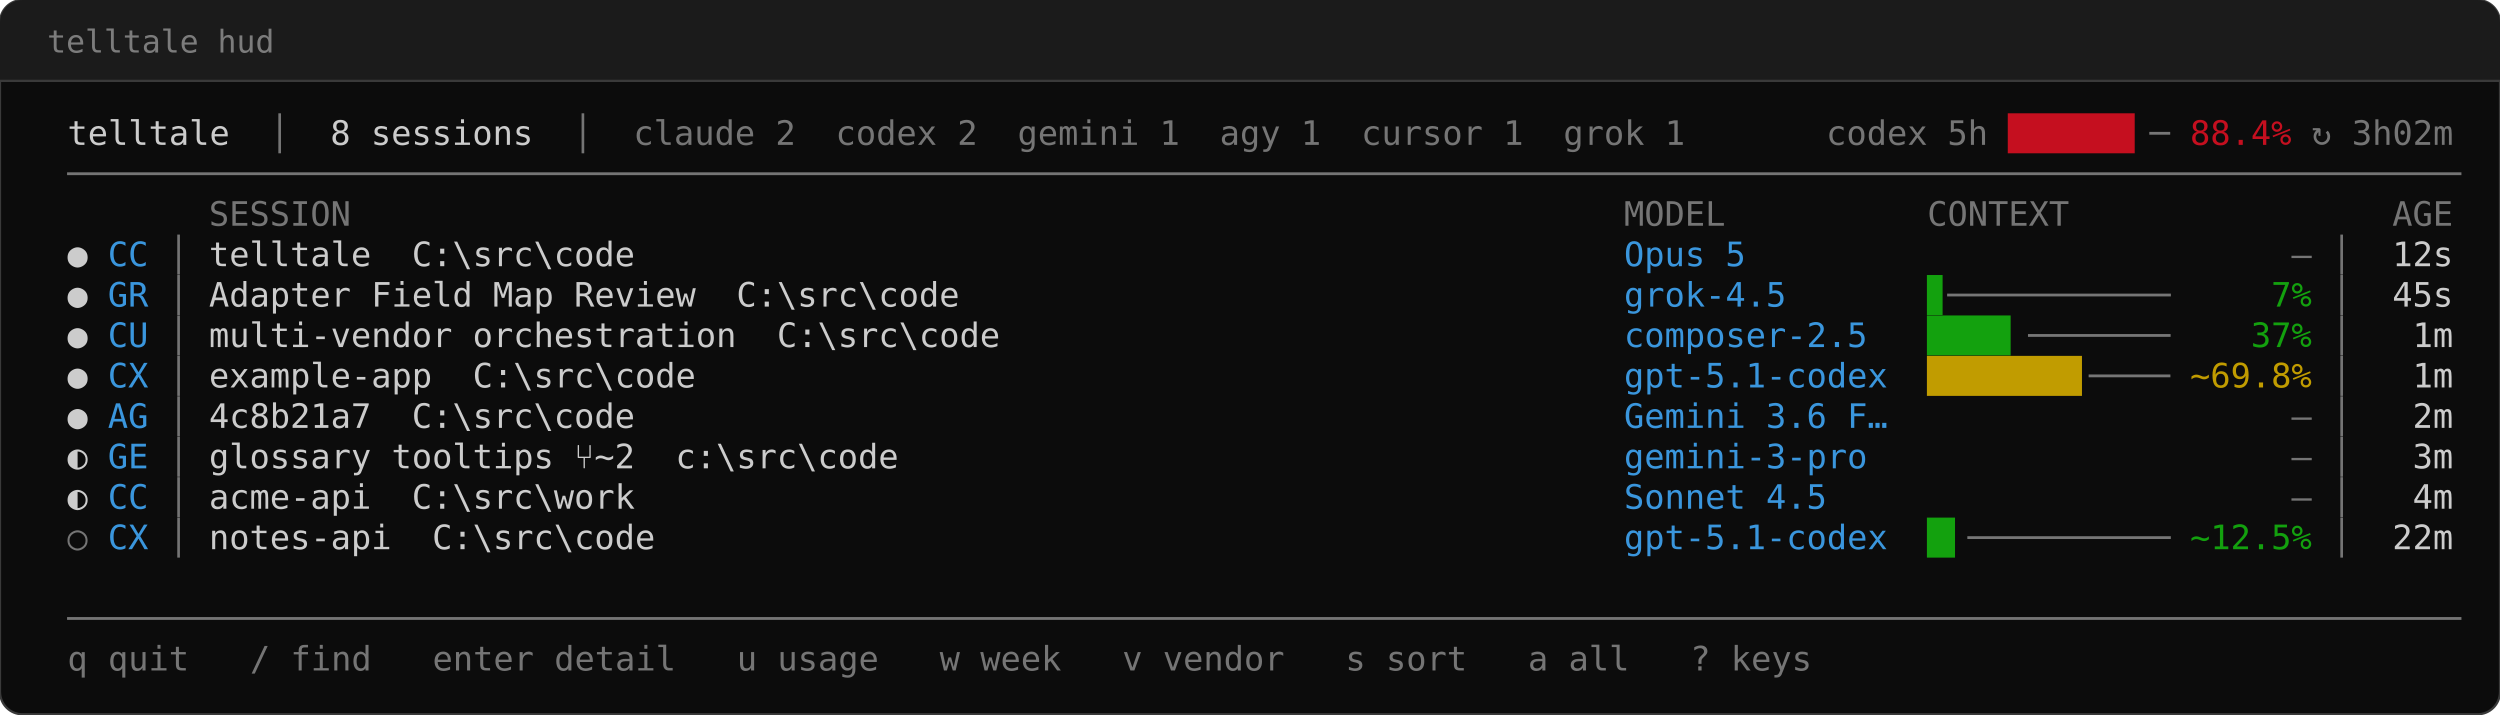
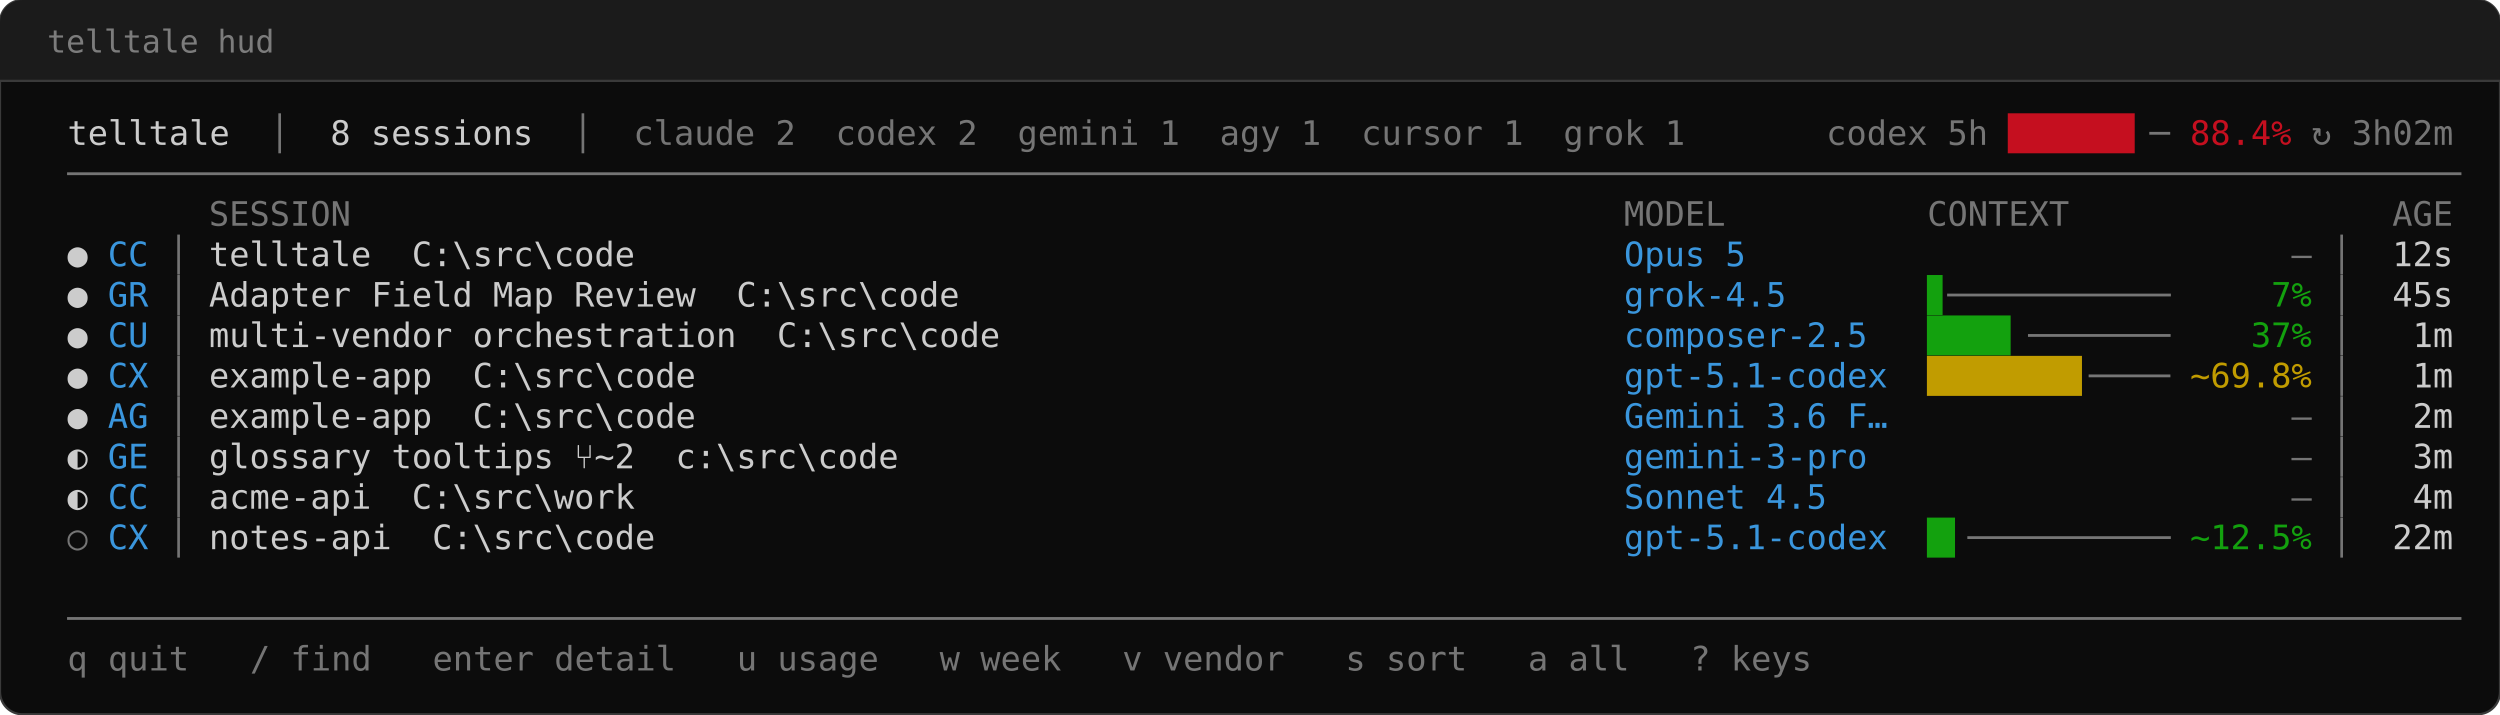
<svg xmlns="http://www.w3.org/2000/svg" width="1113" height="318" viewBox="0 0 1113 318" role="img" aria-labelledby="t">
  <rect x="0" y="0" width="1113" height="318" rx="10" fill="#0c0c0c" stroke="#3a3a3a" />
  <path d="M0 36 V10 a10 10 0 0 1 10 -10 H1103 a10 10 0 0 1 10 10 V36 Z" fill="#1b1b1b" />
  <line x1="0" y1="36" x2="1113" y2="36" stroke="#3a3a3a" />
  <text x="21" y="23.4" font-family="'JetBrains Mono','Fira Code','Cascadia Mono',Consolas,'DejaVu Sans Mono',monospace" font-size="14" fill="#cccccc" fill-opacity="0.55" xml:space="preserve">telltale hud</text>
  <text y="64.5" font-family="'JetBrains Mono','Fira Code','Cascadia Mono',Consolas,'DejaVu Sans Mono',monospace" font-size="15" xml:space="preserve">
    <tspan x="21" textLength="99" lengthAdjust="spacingAndGlyphs" fill="#cccccc"> telltale  </tspan>
    <tspan x="120" textLength="9" lengthAdjust="spacingAndGlyphs" fill="#cccccc" fill-opacity="0.55">│</tspan>
    <tspan x="129" textLength="126" lengthAdjust="spacingAndGlyphs" fill="#cccccc">  8 sessions  </tspan>
    <tspan x="255" textLength="9" lengthAdjust="spacingAndGlyphs" fill="#cccccc" fill-opacity="0.55">│</tspan>
    <tspan x="264" textLength="18" lengthAdjust="spacingAndGlyphs" fill="#cccccc">  </tspan>
    <tspan x="282" textLength="72" lengthAdjust="spacingAndGlyphs" fill="#cccccc" fill-opacity="0.55">claude 2</tspan>
    <tspan x="354" textLength="18" lengthAdjust="spacingAndGlyphs" fill="#cccccc">  </tspan>
    <tspan x="372" textLength="63" lengthAdjust="spacingAndGlyphs" fill="#cccccc" fill-opacity="0.55">codex 2</tspan>
    <tspan x="435" textLength="18" lengthAdjust="spacingAndGlyphs" fill="#cccccc">  </tspan>
    <tspan x="453" textLength="72" lengthAdjust="spacingAndGlyphs" fill="#cccccc" fill-opacity="0.55">gemini 1</tspan>
    <tspan x="525" textLength="18" lengthAdjust="spacingAndGlyphs" fill="#cccccc">  </tspan>
    <tspan x="543" textLength="45" lengthAdjust="spacingAndGlyphs" fill="#cccccc" fill-opacity="0.55">agy 1</tspan>
    <tspan x="588" textLength="18" lengthAdjust="spacingAndGlyphs" fill="#cccccc">  </tspan>
    <tspan x="606" textLength="72" lengthAdjust="spacingAndGlyphs" fill="#cccccc" fill-opacity="0.55">cursor 1</tspan>
    <tspan x="678" textLength="18" lengthAdjust="spacingAndGlyphs" fill="#cccccc">  </tspan>
    <tspan x="696" textLength="54" lengthAdjust="spacingAndGlyphs" fill="#cccccc" fill-opacity="0.55">grok 1</tspan>
    <tspan x="750" textLength="63" lengthAdjust="spacingAndGlyphs" fill="#cccccc">       </tspan>
    <tspan x="813" textLength="45" lengthAdjust="spacingAndGlyphs" fill="#cccccc" fill-opacity="0.55">codex</tspan>
    <tspan x="858" textLength="9" lengthAdjust="spacingAndGlyphs" fill="#cccccc"> </tspan>
    <tspan x="867" textLength="18" lengthAdjust="spacingAndGlyphs" fill="#cccccc" fill-opacity="0.55">5h</tspan>
    <tspan x="885" textLength="9" lengthAdjust="spacingAndGlyphs" fill="#cccccc"> </tspan>
    <tspan x="894" textLength="63" lengthAdjust="spacingAndGlyphs" fill="#c50f1f">██████▎</tspan>
    <tspan x="957" textLength="9" lengthAdjust="spacingAndGlyphs" fill="#767676">─</tspan>
    <tspan x="966" textLength="9" lengthAdjust="spacingAndGlyphs" fill="#cccccc"> </tspan>
    <tspan x="975" textLength="45" lengthAdjust="spacingAndGlyphs" fill="#c50f1f">88.4%</tspan>
    <tspan x="1020" textLength="9" lengthAdjust="spacingAndGlyphs" fill="#cccccc"> </tspan>
    <tspan x="1029" textLength="63" lengthAdjust="spacingAndGlyphs" fill="#cccccc" fill-opacity="0.55">↻ 3h02m</tspan>
  </text>
  <text y="82.5" font-family="'JetBrains Mono','Fira Code','Cascadia Mono',Consolas,'DejaVu Sans Mono',monospace" font-size="15" xml:space="preserve">
    <tspan x="21" textLength="9" lengthAdjust="spacingAndGlyphs" fill="#cccccc"> </tspan>
    <tspan x="30" textLength="1062" lengthAdjust="spacingAndGlyphs" fill="#cccccc" fill-opacity="0.55">──────────────────────────────────────────────────────────────────────────────────────────────────────────────────────</tspan>
  </text>
  <text y="100.5" font-family="'JetBrains Mono','Fira Code','Cascadia Mono',Consolas,'DejaVu Sans Mono',monospace" font-size="15" xml:space="preserve">
    <tspan x="21" textLength="72" lengthAdjust="spacingAndGlyphs" fill="#cccccc">        </tspan>
    <tspan x="93" textLength="612" lengthAdjust="spacingAndGlyphs" fill="#cccccc" fill-opacity="0.55">SESSION                                                             </tspan>
    <tspan x="705" textLength="18" lengthAdjust="spacingAndGlyphs" fill="#cccccc">  </tspan>
    <tspan x="723" textLength="117" lengthAdjust="spacingAndGlyphs" fill="#cccccc" fill-opacity="0.55">MODEL        </tspan>
    <tspan x="840" textLength="18" lengthAdjust="spacingAndGlyphs" fill="#cccccc">  </tspan>
    <tspan x="858" textLength="171" lengthAdjust="spacingAndGlyphs" fill="#cccccc" fill-opacity="0.55">CONTEXT            </tspan>
    <tspan x="1029" textLength="27" lengthAdjust="spacingAndGlyphs" fill="#cccccc">   </tspan>
    <tspan x="1056" textLength="36" lengthAdjust="spacingAndGlyphs" fill="#cccccc" fill-opacity="0.55"> AGE</tspan>
  </text>
  <text y="118.5" font-family="'JetBrains Mono','Fira Code','Cascadia Mono',Consolas,'DejaVu Sans Mono',monospace" font-size="15" xml:space="preserve">
    <tspan x="21" textLength="27" lengthAdjust="spacingAndGlyphs" fill="#cccccc"> ● </tspan>
    <tspan x="48" textLength="18" lengthAdjust="spacingAndGlyphs" fill="#3a96dd">CC</tspan>
    <tspan x="66" textLength="9" lengthAdjust="spacingAndGlyphs" fill="#cccccc"> </tspan>
    <tspan x="75" textLength="9" lengthAdjust="spacingAndGlyphs" fill="#cccccc" fill-opacity="0.55">│</tspan>
    <tspan x="84" textLength="639" lengthAdjust="spacingAndGlyphs" fill="#cccccc"> telltale  C:\src\code                                                 </tspan>
    <tspan x="723" textLength="117" lengthAdjust="spacingAndGlyphs" fill="#3a96dd">Opus 5       </tspan>
    <tspan x="840" textLength="135" lengthAdjust="spacingAndGlyphs" fill="#cccccc">               </tspan>
    <tspan x="975" textLength="54" lengthAdjust="spacingAndGlyphs" fill="#cccccc" fill-opacity="0.55">     —</tspan>
    <tspan x="1029" textLength="9" lengthAdjust="spacingAndGlyphs" fill="#cccccc"> </tspan>
    <tspan x="1038" textLength="9" lengthAdjust="spacingAndGlyphs" fill="#cccccc" fill-opacity="0.55">│</tspan>
    <tspan x="1047" textLength="45" lengthAdjust="spacingAndGlyphs" fill="#cccccc">  12s</tspan>
  </text>
  <text y="136.5" font-family="'JetBrains Mono','Fira Code','Cascadia Mono',Consolas,'DejaVu Sans Mono',monospace" font-size="15" xml:space="preserve">
    <tspan x="21" textLength="27" lengthAdjust="spacingAndGlyphs" fill="#cccccc"> ● </tspan>
    <tspan x="48" textLength="18" lengthAdjust="spacingAndGlyphs" fill="#3a96dd">GR</tspan>
    <tspan x="66" textLength="9" lengthAdjust="spacingAndGlyphs" fill="#cccccc"> </tspan>
    <tspan x="75" textLength="9" lengthAdjust="spacingAndGlyphs" fill="#cccccc" fill-opacity="0.55">│</tspan>
    <tspan x="84" textLength="639" lengthAdjust="spacingAndGlyphs" fill="#cccccc"> Adapter Field Map Review  C:\src\code                                 </tspan>
    <tspan x="723" textLength="117" lengthAdjust="spacingAndGlyphs" fill="#3a96dd">grok-4.5     </tspan>
    <tspan x="840" textLength="18" lengthAdjust="spacingAndGlyphs" fill="#cccccc">  </tspan>
    <tspan x="858" textLength="9" lengthAdjust="spacingAndGlyphs" fill="#13a10e">▊</tspan>
    <tspan x="867" textLength="99" lengthAdjust="spacingAndGlyphs" fill="#767676">───────────</tspan>
    <tspan x="966" textLength="9" lengthAdjust="spacingAndGlyphs" fill="#cccccc"> </tspan>
    <tspan x="975" textLength="54" lengthAdjust="spacingAndGlyphs" fill="#13a10e">    7%</tspan>
    <tspan x="1029" textLength="9" lengthAdjust="spacingAndGlyphs" fill="#cccccc"> </tspan>
    <tspan x="1038" textLength="9" lengthAdjust="spacingAndGlyphs" fill="#cccccc" fill-opacity="0.55">│</tspan>
    <tspan x="1047" textLength="45" lengthAdjust="spacingAndGlyphs" fill="#cccccc">  45s</tspan>
  </text>
  <text y="154.5" font-family="'JetBrains Mono','Fira Code','Cascadia Mono',Consolas,'DejaVu Sans Mono',monospace" font-size="15" xml:space="preserve">
    <tspan x="21" textLength="27" lengthAdjust="spacingAndGlyphs" fill="#cccccc"> ● </tspan>
    <tspan x="48" textLength="18" lengthAdjust="spacingAndGlyphs" fill="#3a96dd">CU</tspan>
    <tspan x="66" textLength="9" lengthAdjust="spacingAndGlyphs" fill="#cccccc"> </tspan>
    <tspan x="75" textLength="9" lengthAdjust="spacingAndGlyphs" fill="#cccccc" fill-opacity="0.55">│</tspan>
    <tspan x="84" textLength="639" lengthAdjust="spacingAndGlyphs" fill="#cccccc"> multi-vendor orchestration  C:\src\code                               </tspan>
    <tspan x="723" textLength="117" lengthAdjust="spacingAndGlyphs" fill="#3a96dd">composer-2.5 </tspan>
    <tspan x="840" textLength="18" lengthAdjust="spacingAndGlyphs" fill="#cccccc">  </tspan>
    <tspan x="858" textLength="45" lengthAdjust="spacingAndGlyphs" fill="#13a10e">████▏</tspan>
    <tspan x="903" textLength="63" lengthAdjust="spacingAndGlyphs" fill="#767676">───────</tspan>
    <tspan x="966" textLength="9" lengthAdjust="spacingAndGlyphs" fill="#cccccc"> </tspan>
    <tspan x="975" textLength="54" lengthAdjust="spacingAndGlyphs" fill="#13a10e">   37%</tspan>
    <tspan x="1029" textLength="9" lengthAdjust="spacingAndGlyphs" fill="#cccccc"> </tspan>
    <tspan x="1038" textLength="9" lengthAdjust="spacingAndGlyphs" fill="#cccccc" fill-opacity="0.55">│</tspan>
    <tspan x="1047" textLength="45" lengthAdjust="spacingAndGlyphs" fill="#cccccc">   1m</tspan>
  </text>
  <text y="172.5" font-family="'JetBrains Mono','Fira Code','Cascadia Mono',Consolas,'DejaVu Sans Mono',monospace" font-size="15" xml:space="preserve">
    <tspan x="21" textLength="27" lengthAdjust="spacingAndGlyphs" fill="#cccccc"> ● </tspan>
    <tspan x="48" textLength="18" lengthAdjust="spacingAndGlyphs" fill="#3a96dd">CX</tspan>
    <tspan x="66" textLength="9" lengthAdjust="spacingAndGlyphs" fill="#cccccc"> </tspan>
    <tspan x="75" textLength="9" lengthAdjust="spacingAndGlyphs" fill="#cccccc" fill-opacity="0.55">│</tspan>
    <tspan x="84" textLength="639" lengthAdjust="spacingAndGlyphs" fill="#cccccc"> example-app  C:\src\code                                              </tspan>
    <tspan x="723" textLength="117" lengthAdjust="spacingAndGlyphs" fill="#3a96dd">gpt-5.1-codex</tspan>
    <tspan x="840" textLength="18" lengthAdjust="spacingAndGlyphs" fill="#cccccc">  </tspan>
    <tspan x="858" textLength="72" lengthAdjust="spacingAndGlyphs" fill="#c19c00">███████▋</tspan>
    <tspan x="930" textLength="36" lengthAdjust="spacingAndGlyphs" fill="#767676">────</tspan>
    <tspan x="966" textLength="9" lengthAdjust="spacingAndGlyphs" fill="#cccccc"> </tspan>
    <tspan x="975" textLength="54" lengthAdjust="spacingAndGlyphs" fill="#c19c00">~69.8%</tspan>
    <tspan x="1029" textLength="9" lengthAdjust="spacingAndGlyphs" fill="#cccccc"> </tspan>
    <tspan x="1038" textLength="9" lengthAdjust="spacingAndGlyphs" fill="#cccccc" fill-opacity="0.55">│</tspan>
    <tspan x="1047" textLength="45" lengthAdjust="spacingAndGlyphs" fill="#cccccc">   1m</tspan>
  </text>
  <text y="190.5" font-family="'JetBrains Mono','Fira Code','Cascadia Mono',Consolas,'DejaVu Sans Mono',monospace" font-size="15" xml:space="preserve">
    <tspan x="21" textLength="27" lengthAdjust="spacingAndGlyphs" fill="#cccccc"> ● </tspan>
    <tspan x="48" textLength="18" lengthAdjust="spacingAndGlyphs" fill="#3a96dd">AG</tspan>
    <tspan x="66" textLength="9" lengthAdjust="spacingAndGlyphs" fill="#cccccc"> </tspan>
    <tspan x="75" textLength="9" lengthAdjust="spacingAndGlyphs" fill="#cccccc" fill-opacity="0.55">│</tspan>
-     <tspan x="84" textLength="639" lengthAdjust="spacingAndGlyphs" fill="#cccccc"> 4c8b21a7  C:\src\code                                                 </tspan>
+     <tspan x="84" textLength="639" lengthAdjust="spacingAndGlyphs" fill="#cccccc"> example-app  C:\src\code                                              </tspan>
    <tspan x="723" textLength="117" lengthAdjust="spacingAndGlyphs" fill="#3a96dd">Gemini 3.6 F…</tspan>
    <tspan x="840" textLength="135" lengthAdjust="spacingAndGlyphs" fill="#cccccc">               </tspan>
    <tspan x="975" textLength="54" lengthAdjust="spacingAndGlyphs" fill="#cccccc" fill-opacity="0.55">     —</tspan>
    <tspan x="1029" textLength="9" lengthAdjust="spacingAndGlyphs" fill="#cccccc"> </tspan>
    <tspan x="1038" textLength="9" lengthAdjust="spacingAndGlyphs" fill="#cccccc" fill-opacity="0.55">│</tspan>
    <tspan x="1047" textLength="45" lengthAdjust="spacingAndGlyphs" fill="#cccccc">   2m</tspan>
  </text>
  <text y="208.5" font-family="'JetBrains Mono','Fira Code','Cascadia Mono',Consolas,'DejaVu Sans Mono',monospace" font-size="15" xml:space="preserve">
    <tspan x="21" textLength="27" lengthAdjust="spacingAndGlyphs" fill="#cccccc"> ◐ </tspan>
    <tspan x="48" textLength="18" lengthAdjust="spacingAndGlyphs" fill="#3a96dd">GE</tspan>
    <tspan x="66" textLength="9" lengthAdjust="spacingAndGlyphs" fill="#cccccc"> </tspan>
    <tspan x="75" textLength="9" lengthAdjust="spacingAndGlyphs" fill="#cccccc" fill-opacity="0.55">│</tspan>
    <tspan x="84" textLength="639" lengthAdjust="spacingAndGlyphs" fill="#cccccc"> glossary tooltips ⑂~2  c:\src\code                                    </tspan>
    <tspan x="723" textLength="117" lengthAdjust="spacingAndGlyphs" fill="#3a96dd">gemini-3-pro </tspan>
    <tspan x="840" textLength="135" lengthAdjust="spacingAndGlyphs" fill="#cccccc">               </tspan>
    <tspan x="975" textLength="54" lengthAdjust="spacingAndGlyphs" fill="#cccccc" fill-opacity="0.55">     —</tspan>
    <tspan x="1029" textLength="9" lengthAdjust="spacingAndGlyphs" fill="#cccccc"> </tspan>
    <tspan x="1038" textLength="9" lengthAdjust="spacingAndGlyphs" fill="#cccccc" fill-opacity="0.55">│</tspan>
    <tspan x="1047" textLength="45" lengthAdjust="spacingAndGlyphs" fill="#cccccc">   3m</tspan>
  </text>
  <text y="226.5" font-family="'JetBrains Mono','Fira Code','Cascadia Mono',Consolas,'DejaVu Sans Mono',monospace" font-size="15" xml:space="preserve">
    <tspan x="21" textLength="27" lengthAdjust="spacingAndGlyphs" fill="#cccccc"> ◐ </tspan>
    <tspan x="48" textLength="18" lengthAdjust="spacingAndGlyphs" fill="#3a96dd">CC</tspan>
    <tspan x="66" textLength="9" lengthAdjust="spacingAndGlyphs" fill="#cccccc"> </tspan>
    <tspan x="75" textLength="9" lengthAdjust="spacingAndGlyphs" fill="#cccccc" fill-opacity="0.55">│</tspan>
    <tspan x="84" textLength="639" lengthAdjust="spacingAndGlyphs" fill="#cccccc"> acme-api  C:\src\work                                                 </tspan>
    <tspan x="723" textLength="117" lengthAdjust="spacingAndGlyphs" fill="#3a96dd">Sonnet 4.5   </tspan>
    <tspan x="840" textLength="135" lengthAdjust="spacingAndGlyphs" fill="#cccccc">               </tspan>
    <tspan x="975" textLength="54" lengthAdjust="spacingAndGlyphs" fill="#cccccc" fill-opacity="0.55">     —</tspan>
    <tspan x="1029" textLength="9" lengthAdjust="spacingAndGlyphs" fill="#cccccc"> </tspan>
    <tspan x="1038" textLength="9" lengthAdjust="spacingAndGlyphs" fill="#cccccc" fill-opacity="0.55">│</tspan>
    <tspan x="1047" textLength="45" lengthAdjust="spacingAndGlyphs" fill="#cccccc">   4m</tspan>
  </text>
  <text y="244.5" font-family="'JetBrains Mono','Fira Code','Cascadia Mono',Consolas,'DejaVu Sans Mono',monospace" font-size="15" xml:space="preserve">
    <tspan x="21" textLength="9" lengthAdjust="spacingAndGlyphs" fill="#cccccc"> </tspan>
    <tspan x="30" textLength="9" lengthAdjust="spacingAndGlyphs" fill="#cccccc" fill-opacity="0.55">○</tspan>
    <tspan x="39" textLength="9" lengthAdjust="spacingAndGlyphs" fill="#cccccc"> </tspan>
    <tspan x="48" textLength="18" lengthAdjust="spacingAndGlyphs" fill="#3a96dd">CX</tspan>
    <tspan x="66" textLength="9" lengthAdjust="spacingAndGlyphs" fill="#cccccc"> </tspan>
    <tspan x="75" textLength="9" lengthAdjust="spacingAndGlyphs" fill="#cccccc" fill-opacity="0.55">│</tspan>
    <tspan x="84" textLength="639" lengthAdjust="spacingAndGlyphs" fill="#cccccc"> notes-api  C:\src\code                                                </tspan>
    <tspan x="723" textLength="117" lengthAdjust="spacingAndGlyphs" fill="#3a96dd">gpt-5.1-codex</tspan>
    <tspan x="840" textLength="18" lengthAdjust="spacingAndGlyphs" fill="#cccccc">  </tspan>
    <tspan x="858" textLength="18" lengthAdjust="spacingAndGlyphs" fill="#13a10e">█▍</tspan>
    <tspan x="876" textLength="90" lengthAdjust="spacingAndGlyphs" fill="#767676">──────────</tspan>
    <tspan x="966" textLength="9" lengthAdjust="spacingAndGlyphs" fill="#cccccc"> </tspan>
    <tspan x="975" textLength="54" lengthAdjust="spacingAndGlyphs" fill="#13a10e">~12.5%</tspan>
    <tspan x="1029" textLength="9" lengthAdjust="spacingAndGlyphs" fill="#cccccc"> </tspan>
    <tspan x="1038" textLength="9" lengthAdjust="spacingAndGlyphs" fill="#cccccc" fill-opacity="0.55">│</tspan>
    <tspan x="1047" textLength="45" lengthAdjust="spacingAndGlyphs" fill="#cccccc">  22m</tspan>
  </text>
  <text y="262.5" font-family="'JetBrains Mono','Fira Code','Cascadia Mono',Consolas,'DejaVu Sans Mono',monospace" font-size="15" xml:space="preserve">
  </text>
  <text y="280.5" font-family="'JetBrains Mono','Fira Code','Cascadia Mono',Consolas,'DejaVu Sans Mono',monospace" font-size="15" xml:space="preserve">
    <tspan x="21" textLength="9" lengthAdjust="spacingAndGlyphs" fill="#cccccc"> </tspan>
    <tspan x="30" textLength="1062" lengthAdjust="spacingAndGlyphs" fill="#cccccc" fill-opacity="0.55">──────────────────────────────────────────────────────────────────────────────────────────────────────────────────────</tspan>
  </text>
  <text y="298.5" font-family="'JetBrains Mono','Fira Code','Cascadia Mono',Consolas,'DejaVu Sans Mono',monospace" font-size="15" xml:space="preserve">
    <tspan x="21" textLength="9" lengthAdjust="spacingAndGlyphs" fill="#cccccc"> </tspan>
    <tspan x="30" textLength="774" lengthAdjust="spacingAndGlyphs" fill="#cccccc" fill-opacity="0.55">q quit   / find   enter detail   u usage   w week   v vendor   s sort   a all   ? keys</tspan>
  </text>
</svg>
